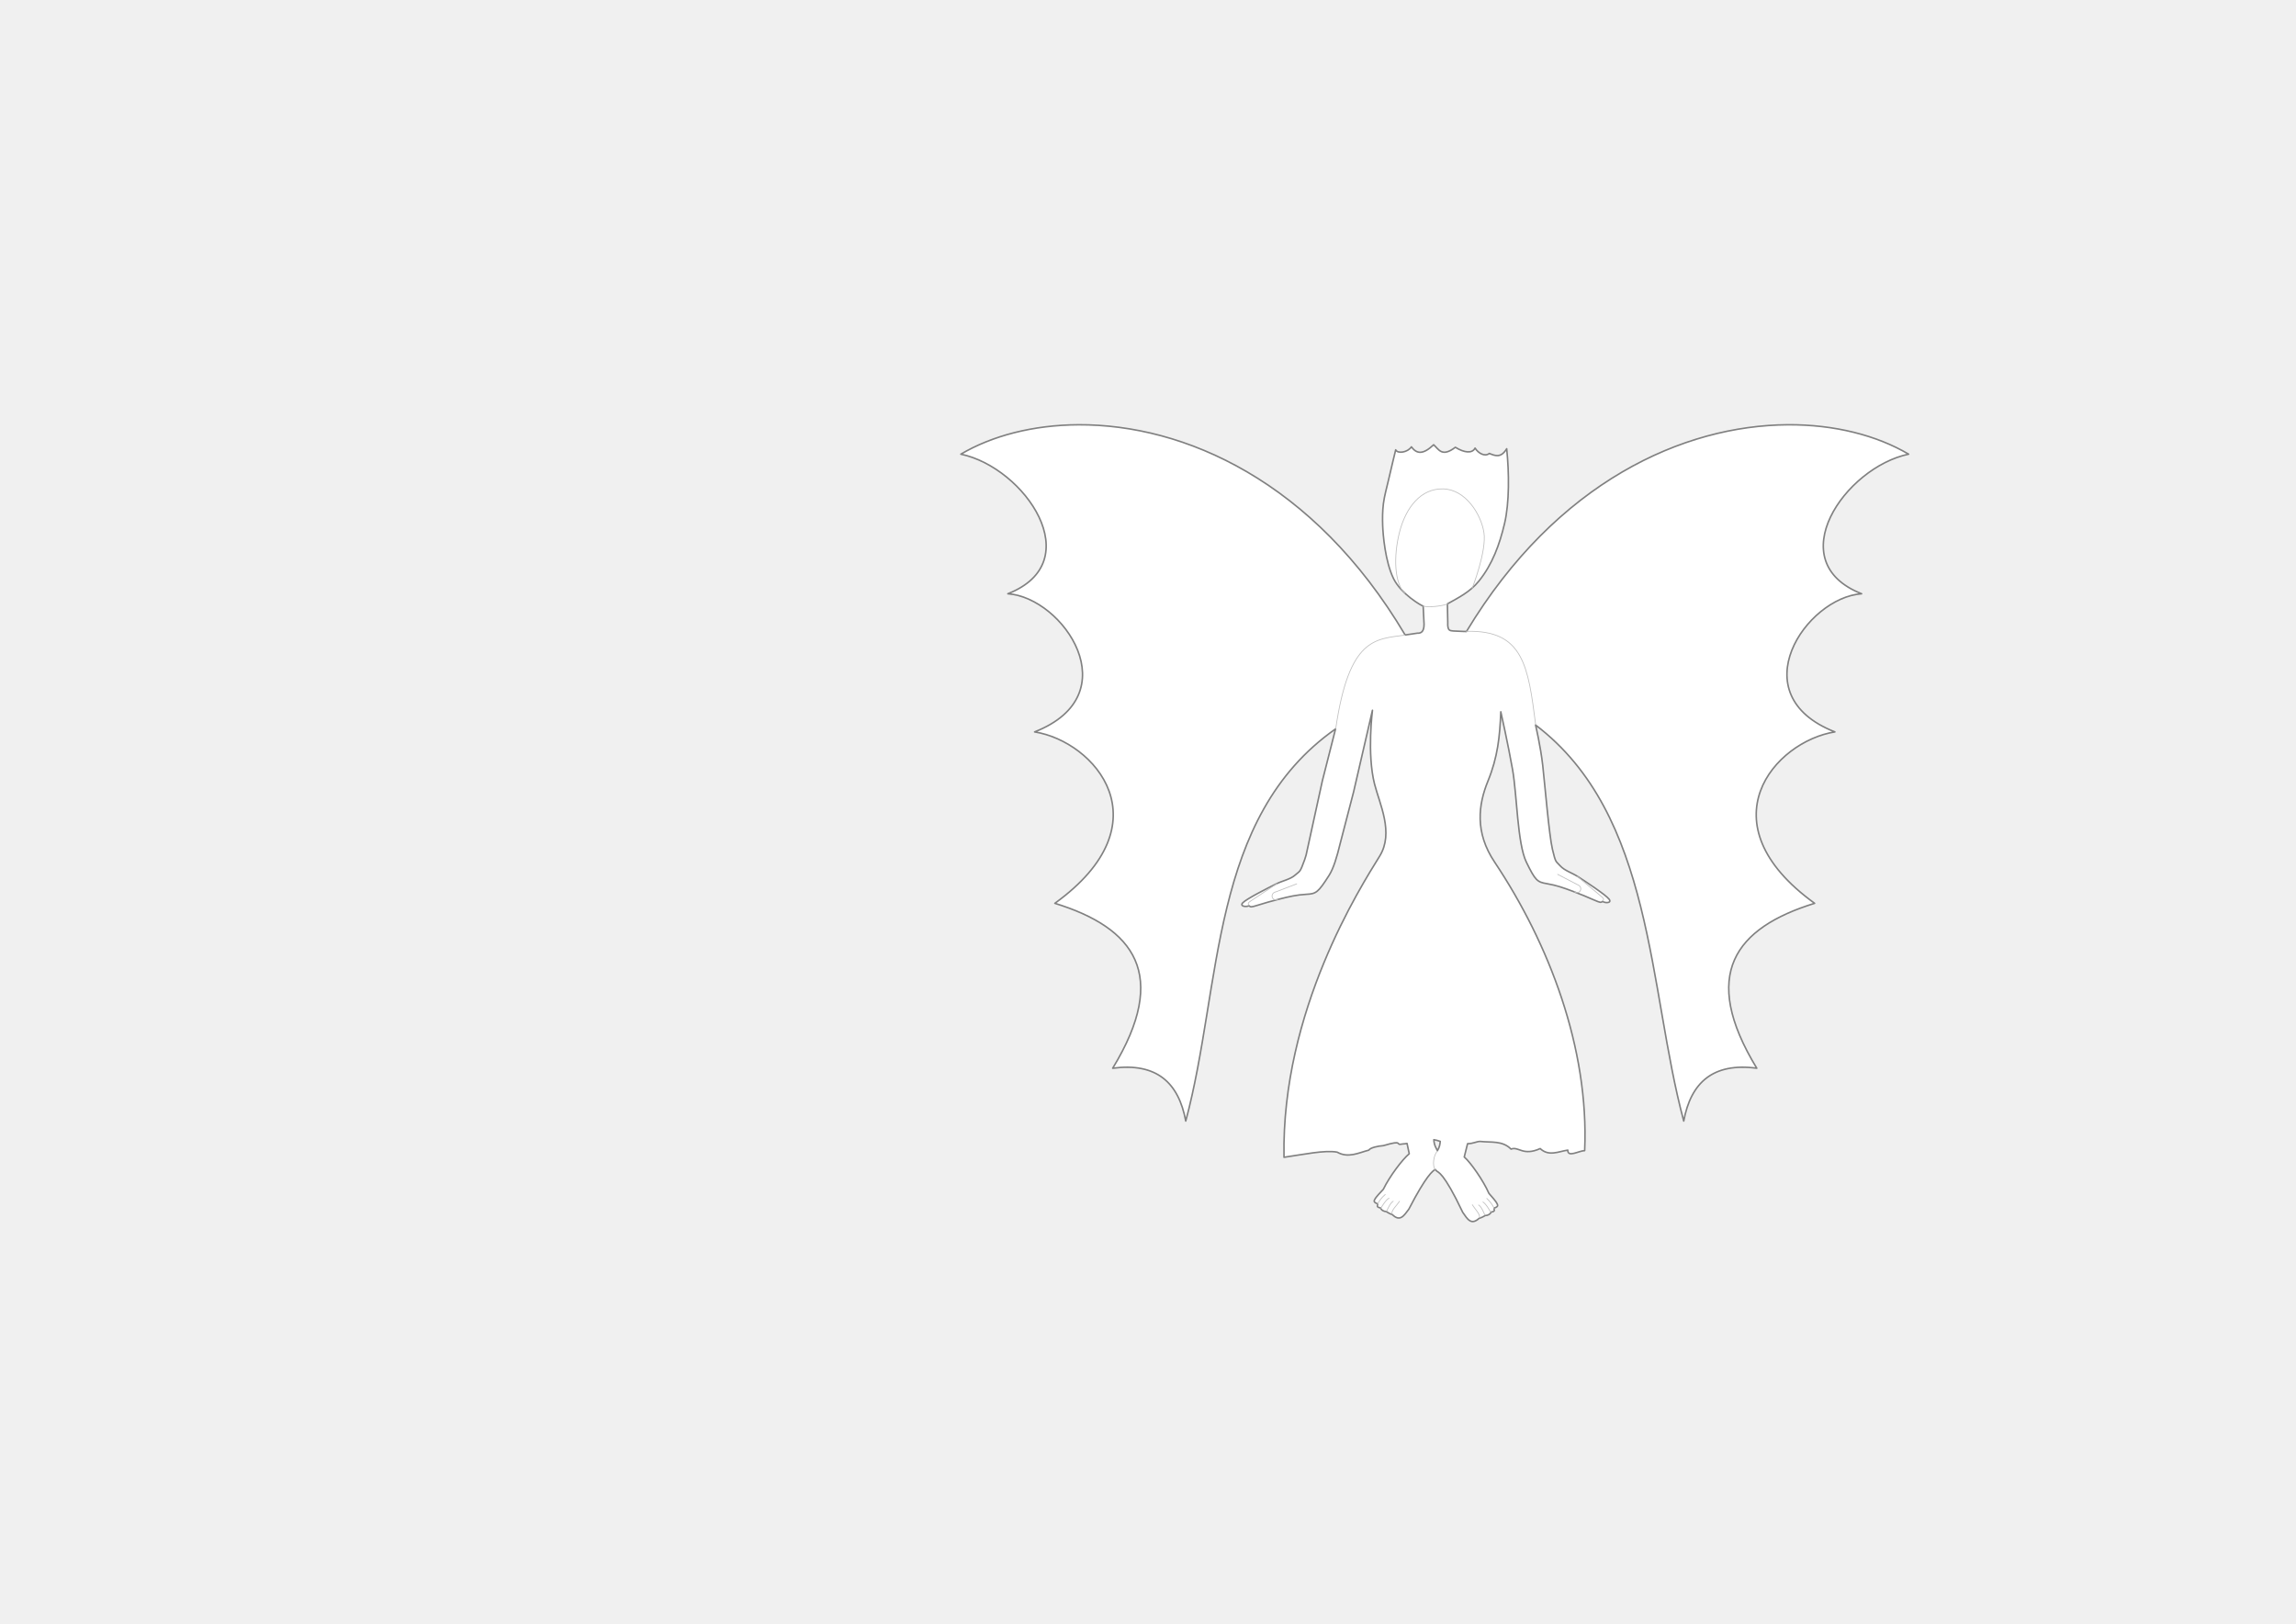
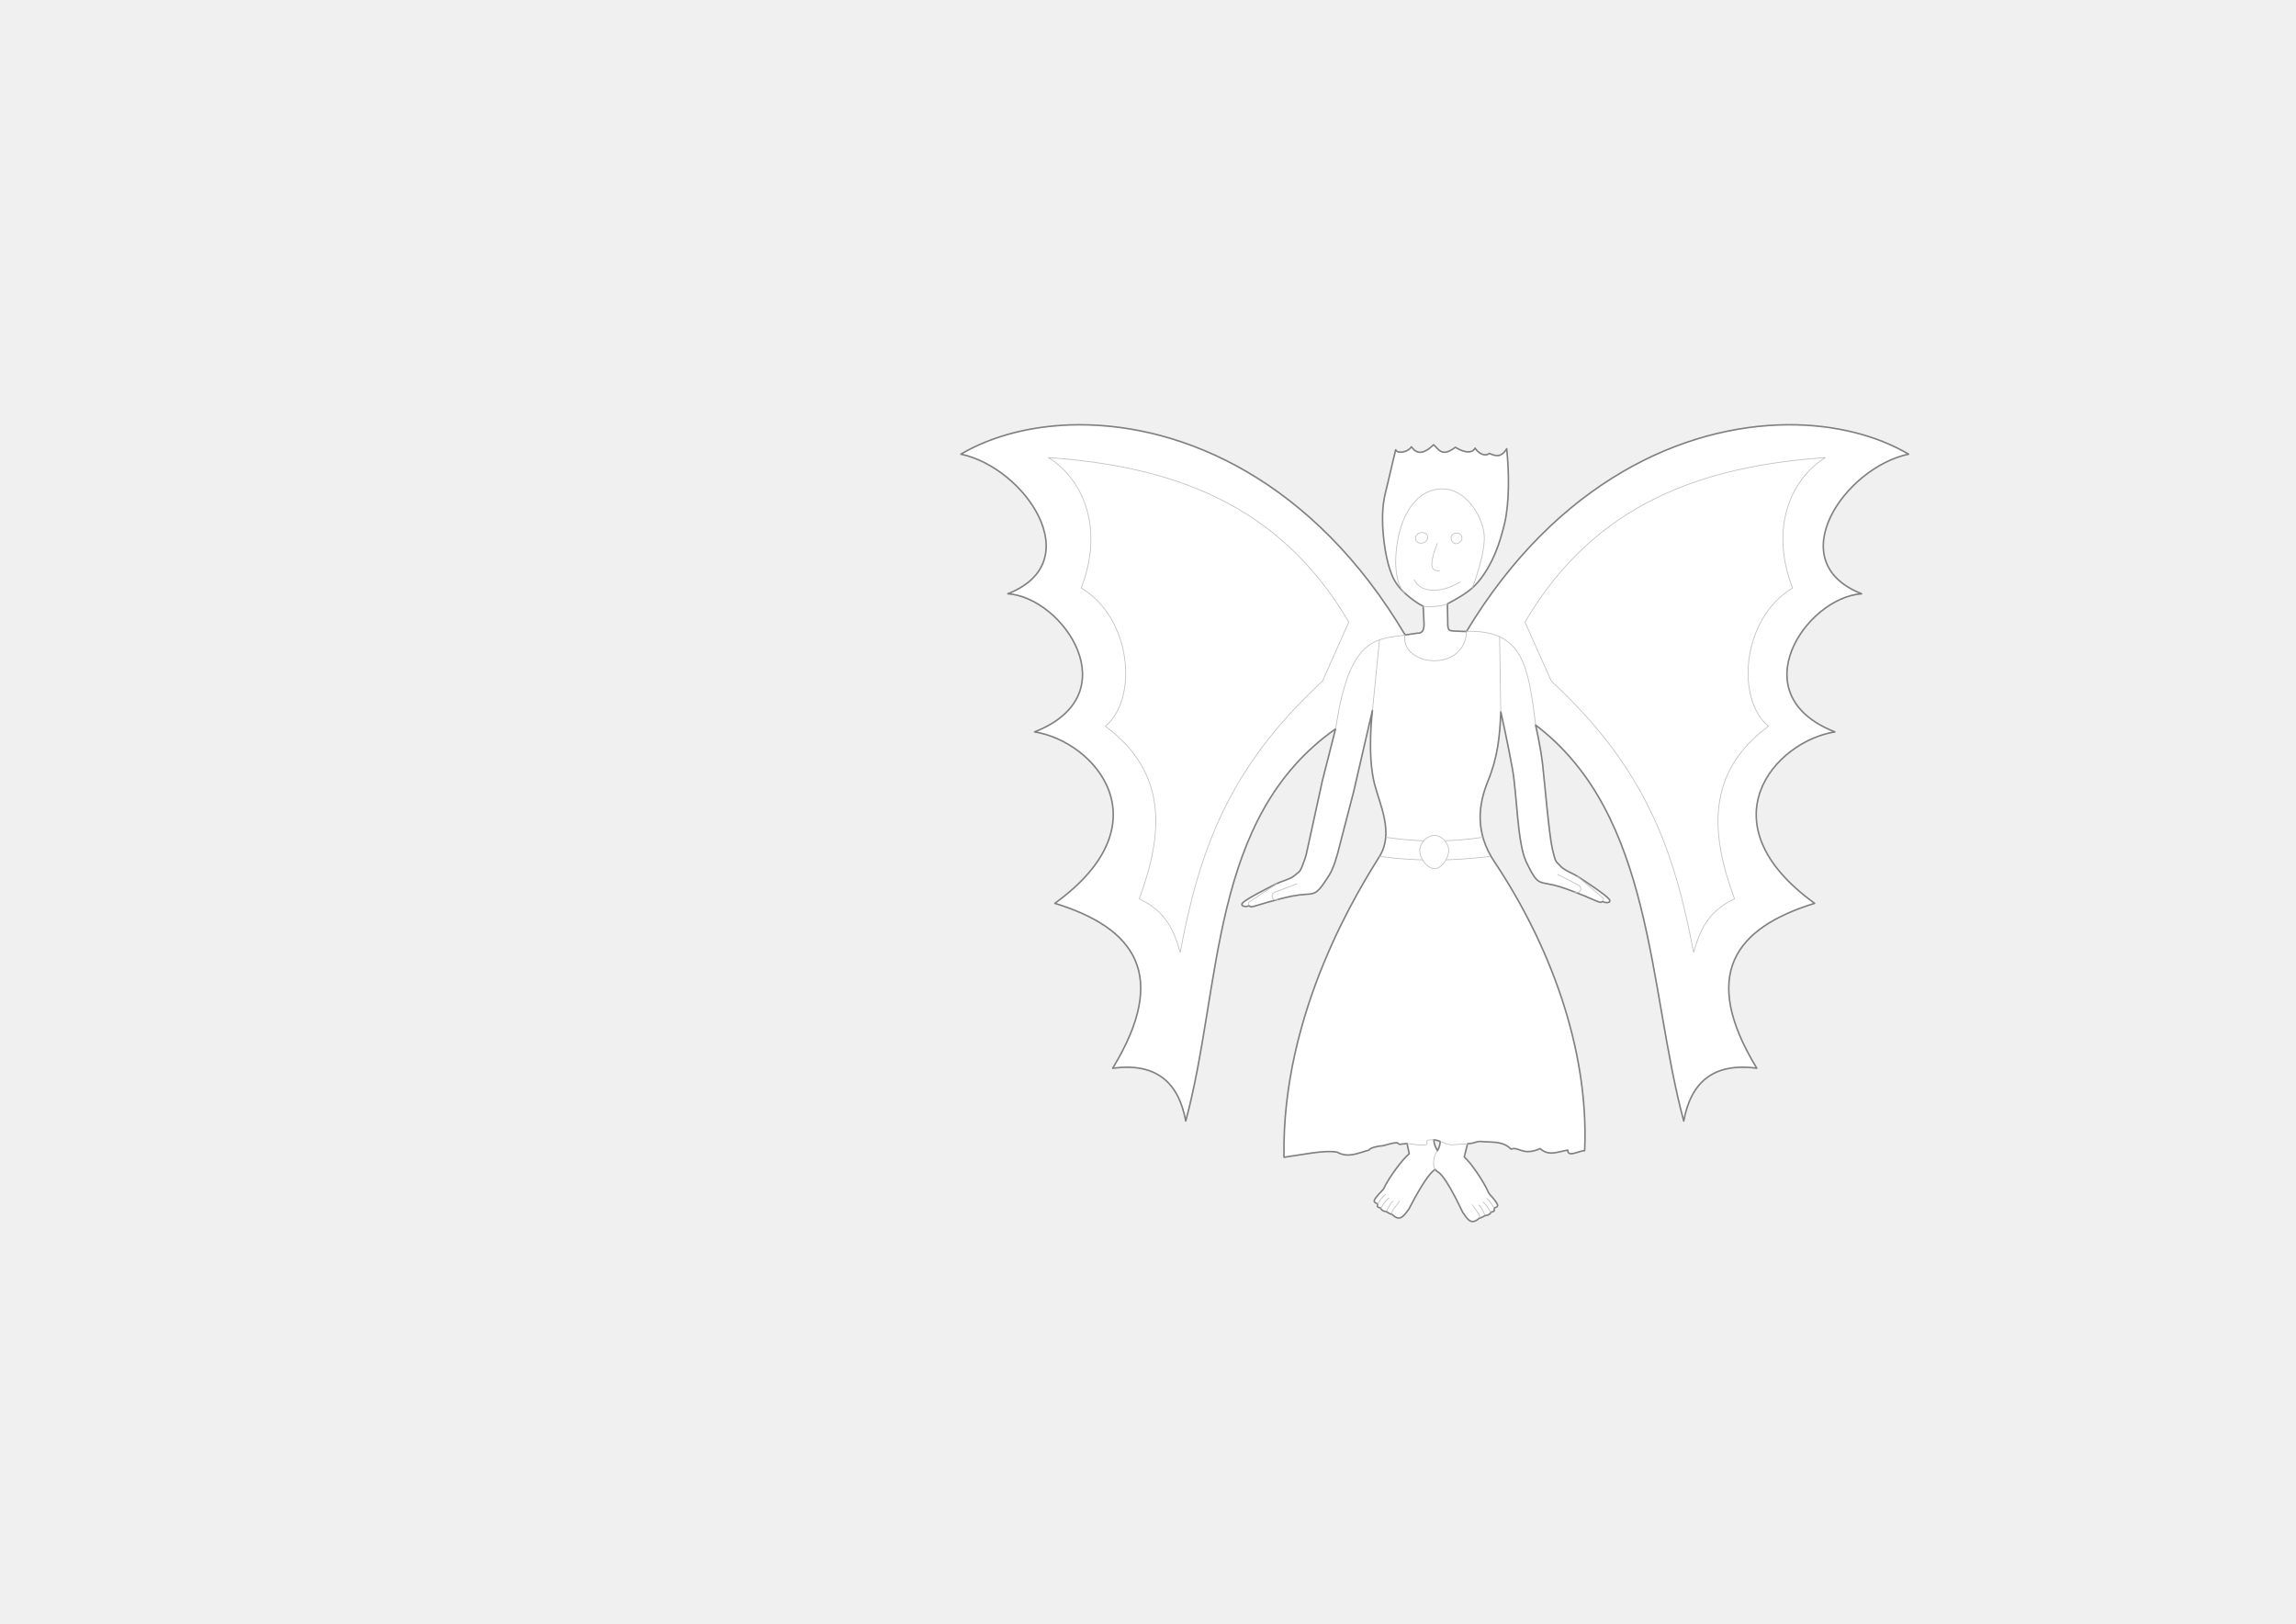
<svg xmlns="http://www.w3.org/2000/svg" width="297mm" height="210mm" id="svg2" version="1.1" viewBox="0 0 1052.362 744.094">
  <defs id="defs4" />
  <g id="Mask" style="display:inline;opacity:1" transform="translate(0,-308.2677)">
-     <path style="display:inline;fill:#ffffff;fill-opacity:1;stroke:#808080;stroke-width:0.756;stroke-linecap:round;stroke-linejoin:round;stroke-miterlimit:4;stroke-dasharray:none;stroke-opacity:1" d="M 873.975,207.631 C 823.346,207.974 761.232,235.199 716.961,308.688 l -1.146,-0.018 -5.172,-0.221 c -1.339,-0.304 -3.069,0.485 -2.828,-4.242 l -0.178,-9.016 c 5.452,-3.064 11.062,-5.81 15.381,-11.139 6.616,-8.164 10.135,-17.91 12.551,-28.107 2.416,-10.198 2.263,-24.916 1.061,-36.592 -2.829,4.692 -5.658,3.456 -8.486,2.299 -2.276,1.811 -5.489,-0.21 -6.979,-2.611 -1.364,2.724 -5.255,2.317 -9.639,-0.395 -6.621,5.047 -8.087,0.974 -10.605,-1.238 -5.274,4.959 -8.306,4.5 -10.887,1.027 -1.705,2.652 -6.709,3.542 -7.676,1.447 0,0 -2.41,9.887 -3.535,14.85 -0.866,3.821 -1.995,7.602 -2.475,11.49 -0.433,3.511 -0.48,7.072 -0.354,10.607 0.161,4.503 1.197,17.569 5.303,25.986 3.7,7.586 13.826,13.408 14.496,13.436 l 0.354,7.248 c 0.451,4.838 -0.977,6.152 -3.182,6.01 l -5.984,0.879 C 642.194,234.879 578.672,207.43 527.371,207.635 c -22.389,0.089 -42.452,5.446 -57.611,14.371 31.237,6.504 62.937,52.588 22.98,68.234 27.099,1.826 59.534,49.315 13.082,67.529 29.38,4.662 64.348,44.446 9.9,83.793 38.826,11.964 56.196,34.806 28.283,80.609 21.369,-2.856 32.241,6.995 35.709,25.809 17.84,-66.327 11.447,-148.225 73.244,-191.674 l -6.459,25.395 -7.945,36.291 c -0.248,0.85 -0.485,1.623 -0.697,2.211 -2.37,6.56 -2.214,5.38 -4.625,7.529 -2.411,2.15 -6.085,2.717 -9.559,4.455 -3.474,1.738 -14.195,7.138 -16.07,9.104 -1.65,1.758 1.622,2.196 3.035,1.449 0.851,0.677 0.799,0.805 4.195,-0.229 3.965,-1.206 6.236,-1.909 10.787,-3.059 4.551,-1.15 8.328,-2.042 13.09,-2.297 4.762,-0.255 5.72,-0.842 11.113,-9.312 2.107,-3.309 3.823,-8.978 5.35,-15.346 l 6.576,-25.297 9.25,-40 c 0,0 -2.739,21.197 1,36 2.473,9.791 9.584,23.854 2.543,35.262 -9.252,14.989 -48.11,75.571 -46.793,147.238 9.358,-1.336 20.047,-3.641 26,-2.5 5.408,3.049 10.405,0.332 15.5,-1 0.608,-1.154 4.441,-2.023 7.049,-2.178 10.643,-3.169 5.213,0.102 9.451,-0.822 0.737,-0.041 1.45,-0.137 2.152,-0.256 l 1.08,5.033 c -3.332,2.738 -9.652,11.124 -12.664,17.367 -1.316,1.532 -3.623,3.617 -4.295,5.186 -0.506,0.914 0.129,1.413 1.551,1.965 0.089,0.597 -1.026,1.564 1.312,1.93 0.493,1.189 1.79,1.809 2.811,1.805 0.583,0.382 2.117,1.279 2.996,1.473 3.775,3.716 5.688,0.57 8.092,-2.637 8.587,-16.628 11.746,-18.735 12.92,-19.416 0.204,0.302 0.44,0.565 0.711,0.775 0.621,0.725 3.232,0.155 12.727,20.201 2.292,3.287 4.098,6.496 7.998,2.912 0.885,-0.163 2.449,-1.008 3.045,-1.369 1.02,0.039 2.335,-0.534 2.869,-1.705 2.349,-0.285 1.267,-1.291 1.377,-1.885 1.44,-0.503 2.092,-0.979 1.617,-1.91 -0.618,-1.591 -2.85,-3.754 -4.113,-5.33 -2.796,-6.343 -8.823,-14.942 -12.059,-17.793 l 1.625,-6.49 c 2.858,-0.006 4.49,-1.168 6.248,-1.105 5.159,0.616 10.758,-0.532 15,3.75 3.746,-1.454 5.755,3.578 14.25,-0.25 4.252,3.974 8.94,1.405 13.5,0.75 -0.095,3.781 5.378,0.325 8.25,0.25 2.203,-50.176 -17.516,-101.333 -44,-141 -9.842,-14.609 -7.97,-28.214 -3.25,-39.75 4.72,-11.536 5.779,-21.694 6.25,-33.75 0,0 3.593,16.009 5.75,28.25 2.157,12.241 2.341,36.228 6.75,45.25 4.409,9.022 5.296,9.712 10,10.5 4.704,0.788 8.356,2.097 12.75,3.75 4.394,1.653 6.571,2.607 10.375,4.25 3.259,1.408 3.221,1.274 4.143,0.697 1.32,0.9 4.622,0.832 3.18,-1.1 -1.643,-2.164 -11.69,-8.73 -14.947,-10.848 -3.257,-2.117 -6.845,-3.093 -9,-5.5 -2.155,-2.407 -2.131,-1.216 -3.75,-8 -1.619,-6.784 -3.703,-31.598 -4.75,-41 -1.047,-9.402 -3.52,-19.809 -3.52,-19.809 58.017,44.053 54.962,128.555 72.453,193.588 3.468,-18.813 14.34,-28.665 35.709,-25.809 -27.913,-45.804 -10.543,-68.645 28.283,-80.609 -54.448,-39.347 -19.48,-79.131 9.9,-83.793 -46.452,-18.214 -14.017,-65.703 13.082,-67.529 -39.956,-15.647 -8.257,-61.731 22.98,-68.234 -15.512,-9.133 -36.151,-14.531 -59.164,-14.375 z M 701.006,557.115 c 0.989,0.154 2.029,0.419 3.125,0.814 -0.091,1.458 -0.404,2.961 -1.311,4.445 -0.022,0.037 -0.041,0.073 -0.062,0.109 -0.184,-0.406 -0.384,-0.815 -0.617,-1.229 -0.788,-1.396 -1.063,-2.788 -1.135,-4.141 z" transform="matrix(0.9375,0,0,0.9375,0,308.2677)" id="path1637" />
+     <path style="display:inline;fill:#ffffff;fill-opacity:1;stroke:#808080;stroke-width:0.756;stroke-linecap:round;stroke-linejoin:round;stroke-miterlimit:4;stroke-dasharray:none;stroke-dashoffset:0;stroke-opacity:1" d="M 873.975,207.631 C 823.346,207.974 761.232,235.199 716.961,308.688 l -1.146,-0.018 -5.172,-0.221 c -1.339,-0.304 -3.069,0.485 -2.828,-4.242 l -0.178,-9.016 c 5.452,-3.064 11.062,-5.81 15.381,-11.139 6.616,-8.164 10.135,-17.91 12.551,-28.107 2.416,-10.198 2.263,-24.916 1.061,-36.592 -2.829,4.692 -5.658,3.456 -8.486,2.299 -2.276,1.811 -5.489,-0.21 -6.979,-2.611 -1.364,2.724 -5.255,2.317 -9.639,-0.395 -6.621,5.047 -8.087,0.974 -10.605,-1.238 -5.274,4.959 -8.306,4.5 -10.887,1.027 -1.705,2.652 -6.709,3.542 -7.676,1.447 0,0 -2.41,9.887 -3.535,14.85 -0.866,3.821 -1.995,7.602 -2.475,11.49 -0.433,3.511 -0.48,7.072 -0.354,10.607 0.161,4.503 1.197,17.569 5.303,25.986 3.7,7.586 13.826,13.408 14.496,13.436 l 0.354,7.248 c 0.451,4.838 -0.977,6.152 -3.182,6.01 l -5.984,0.879 C 642.194,234.879 578.672,207.43 527.371,207.635 c -22.389,0.089 -42.452,5.446 -57.611,14.371 31.237,6.504 62.937,52.588 22.98,68.234 27.099,1.826 59.534,49.315 13.082,67.529 29.38,4.662 64.348,44.446 9.9,83.793 38.826,11.964 56.196,34.806 28.283,80.609 21.369,-2.856 32.241,6.995 35.709,25.809 17.84,-66.327 11.447,-148.225 73.244,-191.674 l -6.459,25.395 -7.945,36.291 c -0.248,0.85 -0.485,1.623 -0.697,2.211 -2.37,6.56 -2.214,5.38 -4.625,7.529 -2.411,2.15 -6.085,2.717 -9.559,4.455 -3.474,1.738 -14.195,7.138 -16.07,9.104 -1.65,1.758 1.622,2.196 3.035,1.449 0.851,0.677 0.799,0.805 4.195,-0.229 3.965,-1.206 6.236,-1.909 10.787,-3.059 4.551,-1.15 8.328,-2.042 13.09,-2.297 4.762,-0.255 5.72,-0.842 11.113,-9.312 2.107,-3.309 3.823,-8.978 5.35,-15.346 l 6.576,-25.297 9.25,-40 c 0,0 -2.739,21.197 1,36 2.473,9.791 9.584,23.854 2.543,35.262 -9.252,14.989 -48.11,75.571 -46.793,147.238 9.358,-1.336 20.047,-3.641 26,-2.5 5.408,3.049 10.405,0.332 15.5,-1 0.608,-1.154 4.441,-2.023 7.049,-2.178 10.643,-3.169 5.213,0.102 9.451,-0.822 0.737,-0.041 1.45,-0.137 2.152,-0.256 l 1.08,5.033 c -3.332,2.738 -9.652,11.124 -12.664,17.367 -1.316,1.532 -3.623,3.617 -4.295,5.186 -0.506,0.914 0.129,1.413 1.551,1.965 0.089,0.597 -1.026,1.564 1.312,1.93 0.493,1.189 1.79,1.809 2.811,1.805 0.583,0.382 2.117,1.279 2.996,1.473 3.775,3.716 5.688,0.57 8.092,-2.637 8.587,-16.628 11.746,-18.735 12.92,-19.416 0.204,0.302 0.44,0.565 0.711,0.775 0.621,0.725 3.232,0.155 12.727,20.201 2.292,3.287 4.098,6.496 7.998,2.912 0.885,-0.163 2.449,-1.008 3.045,-1.369 1.02,0.039 2.335,-0.534 2.869,-1.705 2.349,-0.285 1.267,-1.291 1.377,-1.885 1.44,-0.503 2.092,-0.979 1.617,-1.91 -0.618,-1.591 -2.85,-3.754 -4.113,-5.33 -2.796,-6.343 -8.823,-14.942 -12.059,-17.793 l 1.625,-6.49 c 2.858,-0.006 4.49,-1.168 6.248,-1.105 5.159,0.616 10.758,-0.532 15,3.75 3.746,-1.454 5.755,3.578 14.25,-0.25 4.252,3.974 8.94,1.405 13.5,0.75 -0.095,3.781 5.378,0.325 8.25,0.25 2.203,-50.176 -17.516,-101.333 -44,-141 -9.842,-14.609 -7.97,-28.214 -3.25,-39.75 4.72,-11.536 5.779,-21.694 6.25,-33.75 0,0 3.593,16.009 5.75,28.25 2.157,12.241 2.341,36.228 6.75,45.25 4.409,9.022 5.296,9.712 10,10.5 4.704,0.788 8.356,2.097 12.75,3.75 4.394,1.653 6.571,2.607 10.375,4.25 3.259,1.408 3.221,1.274 4.143,0.697 1.32,0.9 4.622,0.832 3.18,-1.1 -1.643,-2.164 -11.69,-8.73 -14.947,-10.848 -3.257,-2.117 -6.845,-3.093 -9,-5.5 -2.155,-2.407 -2.131,-1.216 -3.75,-8 -1.619,-6.784 -3.703,-31.598 -4.75,-41 -1.047,-9.402 -3.52,-19.809 -3.52,-19.809 58.017,44.053 54.962,128.555 72.453,193.588 3.468,-18.813 14.34,-28.665 35.709,-25.809 -27.913,-45.804 -10.543,-68.645 28.283,-80.609 -54.448,-39.347 -19.48,-79.131 9.9,-83.793 -46.452,-18.214 -14.017,-65.703 13.082,-67.529 -39.956,-15.647 -8.257,-61.731 22.98,-68.234 -15.512,-9.133 -36.151,-14.531 -59.164,-14.375 z M 701.006,557.115 c 0.989,0.154 2.029,0.419 3.125,0.814 -0.091,1.458 -0.404,2.961 -1.311,4.445 -0.022,0.037 -0.041,0.073 -0.062,0.109 -0.184,-0.406 -0.384,-0.815 -0.617,-1.229 -0.788,-1.396 -1.063,-2.788 -1.135,-4.141 z" id="path1637" transform="matrix(0.9375,0,0,0.9375,0,308.2677)" />
  </g>
  <g id="layer1" style="display:inline" transform="translate(0,-308.2677)">
-     <path style="fill:none;stroke:#c0c0c0;stroke-width:0.354;stroke-linecap:round;stroke-linejoin:round;stroke-opacity:1;stroke-miterlimit:4;stroke-dasharray:none" d="m 652.389,586.045 c 2.606,0.596 7.868,0.092 11.062,-0.953" id="path1662" />
-     <path style="fill:none;stroke:#c0c0c0;stroke-width:0.354;stroke-linecap:round;stroke-linejoin:round;stroke-opacity:1;stroke-miterlimit:4;stroke-dasharray:none" d="m 643.854,580.12 c -4.663,-4.502 -5.265,-16.665 -2.403,-27.925 2.862,-11.261 9.7,-20.116 19.97,-19.887 10.27,0.229 17.363,11.494 18.727,19.97 1.364,8.476 -5.386,25.605 -5.386,25.605" id="path1664" />
-     <path style="fill:none;stroke:#c0c0c0;stroke-width:0.354;stroke-linecap:round;stroke-linejoin:round;stroke-opacity:1;stroke-miterlimit:4;stroke-dasharray:none" d="m 713.951,708.963 9.023,4.688 c 2.98,1.064 1.26,4.89 -1.311,3.288" id="path1666" />
-     <path transform="translate(0,1.5793937e-6)" style="display:inline;opacity:1;fill:none;stroke:#c0c0c0;stroke-width:0.354;stroke-linecap:round;stroke-linejoin:round;stroke-opacity:1;stroke-miterlimit:4;stroke-dasharray:none" d="m 734.585,721.136 c 0.905,-0.843 0.099,-1.379 -0.481,-1.925 l -11.115,-9.285" id="path1668" />
-     <path transform="translate(0,1.5793937e-6)" style="display:inline;opacity:1;fill:none;stroke:#c0c0c0;stroke-width:0.354;stroke-linecap:round;stroke-linejoin:round;stroke-opacity:1;stroke-miterlimit:4;stroke-dasharray:none" d="m 637.944,864.39 c -0.053,-1.712 2.316,-3.74 3.523,-5.616" id="path1671-4-3-4-7" />
-     <path transform="translate(0,1.5793937e-6)" style="display:inline;opacity:1;fill:none;stroke:#c0c0c0;stroke-width:0.354;stroke-linecap:round;stroke-linejoin:round;stroke-opacity:1;stroke-miterlimit:4;stroke-dasharray:none" d="m 635.598,863.264 c 0.348,-0.888 1.883,-4.098 2.992,-4.482" id="path1673-7-7-7-8" />
-     <path transform="translate(0,1.5793937e-6)" style="display:inline;opacity:1;fill:none;stroke:#c0c0c0;stroke-width:0.354;stroke-linecap:round;stroke-linejoin:round;stroke-opacity:1;stroke-miterlimit:4;stroke-dasharray:none" d="m 632.937,861.883 c 1.158,-1.799 2.092,-3.471 3.704,-4.555" id="path1675-6-4-4-6" />
-     <path transform="translate(0,1.5793937e-6)" style="display:inline;opacity:1;fill:none;stroke:#c0c0c0;stroke-width:0.354;stroke-linecap:round;stroke-linejoin:round;stroke-opacity:1;stroke-miterlimit:4;stroke-dasharray:none" d="m 631.42,860.154 c 0.546,-1.378 1.82,-3.011 3.508,-4.506" id="path1677-5-5-4-8" />
-     <path transform="translate(0,1.5793937e-6)" style="display:inline;opacity:1;fill:none;stroke:#c0c0c0;stroke-width:0.354;stroke-linecap:round;stroke-linejoin:round;stroke-opacity:1;stroke-miterlimit:4;stroke-dasharray:none" d="m 678.165,866.118 c 0.111,-1.709 -2.186,-3.817 -3.328,-5.734" id="path1671-4-3-4-3" />
-     <path transform="translate(0,1.5793937e-6)" style="display:inline;opacity:1;fill:none;stroke:#c0c0c0;stroke-width:0.354;stroke-linecap:round;stroke-linejoin:round;stroke-opacity:1;stroke-miterlimit:4;stroke-dasharray:none" d="m 680.549,865.074 c -0.317,-0.9 -1.741,-4.16 -2.837,-4.582" id="path1673-7-7-7-1" />
-     <path transform="translate(0,1.5793937e-6)" style="display:inline;opacity:1;fill:none;stroke:#c0c0c0;stroke-width:0.354;stroke-linecap:round;stroke-linejoin:round;stroke-opacity:1;stroke-miterlimit:4;stroke-dasharray:none" d="m 683.255,863.786 c -1.095,-1.838 -1.972,-3.541 -3.546,-4.68" id="path1675-6-4-4-4" />
-     <path transform="translate(0,1.5793937e-6)" style="display:inline;opacity:1;fill:none;stroke:#c0c0c0;stroke-width:0.354;stroke-linecap:round;stroke-linejoin:round;stroke-opacity:1;stroke-miterlimit:4;stroke-dasharray:none" d="m 684.83,862.11 c -0.498,-1.396 -1.716,-3.072 -3.351,-4.624" id="path1677-5-5-4-9" />
-     <path transform="translate(0,1.5793937e-6)" style="display:inline;opacity:1;fill:none;stroke:#c0c0c0;stroke-width:0.354;stroke-linecap:round;stroke-linejoin:round;stroke-opacity:1;stroke-miterlimit:4;stroke-dasharray:none" d="m 658.77,835.8 c -1.701,1.93 -2.335,6.565 -0.996,8.496" id="path1851" />
-     <path transform="translate(0,1.5793937e-6)" style="display:inline;opacity:1;fill:none;stroke:#c0c0c0;stroke-width:0.354;stroke-linecap:round;stroke-linejoin:round;stroke-opacity:1;stroke-miterlimit:4;stroke-dasharray:none" d="m 594.333,713.312 -9.492,3.646 c -3.08,0.723 -1.801,4.718 0.934,3.415" id="path1666-0-2" />
-     <path transform="translate(0,1.5793937e-6)" style="display:inline;opacity:1;fill:none;stroke:#c0c0c0;stroke-width:0.354;stroke-linecap:round;stroke-linejoin:round;stroke-opacity:1;stroke-miterlimit:4;stroke-dasharray:none" d="m 572.465,723.094 c -0.805,-0.939 0.056,-1.381 0.693,-1.859 l 12.086,-7.979" id="path1668-6-6" />
-     <path transform="translate(0,1.5793937e-6)" style="display:inline;opacity:1;fill:none;stroke:#c0c0c0;stroke-width:0.354;stroke-linecap:round;stroke-linejoin:round;stroke-opacity:1;stroke-miterlimit:4;stroke-dasharray:none" d="m 612.229,642.201 c 6.092,-41.739 18.144,-41.015 31.717,-42.886" id="path1864" />
-     <path transform="translate(0,1.5793937e-6)" style="display:inline;opacity:1;fill:none;stroke:#c0c0c0;stroke-width:0.354;stroke-linecap:round;stroke-linejoin:round;stroke-opacity:1;stroke-miterlimit:4;stroke-dasharray:none" d="m 672.1,597.587 c 26.272,-0.759 28.333,16.244 31.765,42.79" id="path1866" />
+     <path style="fill:none;stroke:#c0c0c0;stroke-width:0.354;stroke-linecap:round;stroke-linejoin:round;stroke-miterlimit:4;stroke-dasharray:none;stroke-dashoffset:0;stroke-opacity:1" d="m 652.389,586.045 c 2.606,0.596 7.868,0.092 11.062,-0.953" id="path1662" />
+     <path style="fill:none;stroke:#c0c0c0;stroke-width:0.354;stroke-linecap:round;stroke-linejoin:round;stroke-miterlimit:4;stroke-dasharray:none;stroke-dashoffset:0;stroke-opacity:1" d="m 643.854,580.12 c -4.663,-4.502 -5.265,-16.665 -2.403,-27.925 2.862,-11.261 9.7,-20.116 19.97,-19.887 10.27,0.229 17.363,11.494 18.727,19.97 1.364,8.476 -5.386,25.605 -5.386,25.605" id="path1664" />
+     <path style="fill:none;stroke:#c0c0c0;stroke-width:0.354;stroke-linecap:round;stroke-linejoin:round;stroke-miterlimit:4;stroke-dasharray:none;stroke-dashoffset:0;stroke-opacity:1" d="m 713.951,708.963 9.023,4.688 c 2.98,1.064 1.26,4.89 -1.311,3.288" id="path1666" />
+     <path transform="translate(0,1.5793937e-6)" style="display:inline;opacity:1;fill:none;stroke:#c0c0c0;stroke-width:0.354;stroke-linecap:round;stroke-linejoin:round;stroke-miterlimit:4;stroke-dasharray:none;stroke-dashoffset:0;stroke-opacity:1" d="m 734.585,721.136 c 0.905,-0.843 0.099,-1.379 -0.481,-1.925 l -11.115,-9.285" id="path1668" />
+     <path transform="translate(0,1.5793937e-6)" style="display:inline;opacity:1;fill:none;stroke:#c0c0c0;stroke-width:0.354;stroke-linecap:round;stroke-linejoin:round;stroke-miterlimit:4;stroke-dasharray:none;stroke-dashoffset:0;stroke-opacity:1" d="m 637.944,864.39 c -0.053,-1.712 2.316,-3.74 3.523,-5.616" id="path1671-4-3-4-7" />
+     <path transform="translate(0,1.5793937e-6)" style="display:inline;opacity:1;fill:none;stroke:#c0c0c0;stroke-width:0.354;stroke-linecap:round;stroke-linejoin:round;stroke-miterlimit:4;stroke-dasharray:none;stroke-dashoffset:0;stroke-opacity:1" d="m 635.598,863.264 c 0.348,-0.888 1.883,-4.098 2.992,-4.482" id="path1673-7-7-7-8" />
+     <path transform="translate(0,1.5793937e-6)" style="display:inline;opacity:1;fill:none;stroke:#c0c0c0;stroke-width:0.354;stroke-linecap:round;stroke-linejoin:round;stroke-miterlimit:4;stroke-dasharray:none;stroke-dashoffset:0;stroke-opacity:1" d="m 632.937,861.883 c 1.158,-1.799 2.092,-3.471 3.704,-4.555" id="path1675-6-4-4-6" />
+     <path transform="translate(0,1.5793937e-6)" style="display:inline;opacity:1;fill:none;stroke:#c0c0c0;stroke-width:0.354;stroke-linecap:round;stroke-linejoin:round;stroke-miterlimit:4;stroke-dasharray:none;stroke-dashoffset:0;stroke-opacity:1" d="m 631.42,860.154 c 0.546,-1.378 1.82,-3.011 3.508,-4.506" id="path1677-5-5-4-8" />
+     <path transform="translate(0,1.5793937e-6)" style="display:inline;opacity:1;fill:none;stroke:#c0c0c0;stroke-width:0.354;stroke-linecap:round;stroke-linejoin:round;stroke-miterlimit:4;stroke-dasharray:none;stroke-dashoffset:0;stroke-opacity:1" d="m 678.165,866.118 c 0.111,-1.709 -2.186,-3.817 -3.328,-5.734" id="path1671-4-3-4-3" />
+     <path transform="translate(0,1.5793937e-6)" style="display:inline;opacity:1;fill:none;stroke:#c0c0c0;stroke-width:0.354;stroke-linecap:round;stroke-linejoin:round;stroke-miterlimit:4;stroke-dasharray:none;stroke-dashoffset:0;stroke-opacity:1" d="m 680.549,865.074 c -0.317,-0.9 -1.741,-4.16 -2.837,-4.582" id="path1673-7-7-7-1" />
+     <path transform="translate(0,1.5793937e-6)" style="display:inline;opacity:1;fill:none;stroke:#c0c0c0;stroke-width:0.354;stroke-linecap:round;stroke-linejoin:round;stroke-miterlimit:4;stroke-dasharray:none;stroke-dashoffset:0;stroke-opacity:1" d="m 683.255,863.786 c -1.095,-1.838 -1.972,-3.541 -3.546,-4.68" id="path1675-6-4-4-4" />
+     <path transform="translate(0,1.5793937e-6)" style="display:inline;opacity:1;fill:none;stroke:#c0c0c0;stroke-width:0.354;stroke-linecap:round;stroke-linejoin:round;stroke-miterlimit:4;stroke-dasharray:none;stroke-dashoffset:0;stroke-opacity:1" d="m 684.83,862.11 c -0.498,-1.396 -1.716,-3.072 -3.351,-4.624" id="path1677-5-5-4-9" />
+     <path transform="translate(0,1.5793937e-6)" style="display:inline;opacity:1;fill:none;stroke:#c0c0c0;stroke-width:0.354;stroke-linecap:round;stroke-linejoin:round;stroke-miterlimit:4;stroke-dasharray:none;stroke-dashoffset:0;stroke-opacity:1" d="m 594.333,713.312 -9.492,3.646 c -3.08,0.723 -1.801,4.718 0.934,3.415" id="path1666-0-2" />
+     <path transform="translate(0,1.5793937e-6)" style="display:inline;opacity:1;fill:none;stroke:#c0c0c0;stroke-width:0.354;stroke-linecap:round;stroke-linejoin:round;stroke-miterlimit:4;stroke-dasharray:none;stroke-dashoffset:0;stroke-opacity:1" d="m 572.465,723.094 c -0.805,-0.939 0.056,-1.381 0.693,-1.859 l 12.086,-7.979" id="path1668-6-6" />
+     <path transform="translate(0,1.5793937e-6)" style="display:inline;opacity:1;fill:none;stroke:#c0c0c0;stroke-width:0.354;stroke-linecap:round;stroke-linejoin:round;stroke-miterlimit:4;stroke-dasharray:none;stroke-dashoffset:0;stroke-opacity:1" d="m 612.229,642.201 c 6.092,-41.739 18.144,-41.015 31.717,-42.886" id="path1864" />
+     <path transform="translate(0,1.5793937e-6)" style="display:inline;opacity:1;fill:none;stroke:#c0c0c0;stroke-width:0.354;stroke-linecap:round;stroke-linejoin:round;stroke-miterlimit:4;stroke-dasharray:none;stroke-dashoffset:0;stroke-opacity:1" d="m 672.1,597.587 c 26.272,-0.759 28.333,16.244 31.765,42.79" id="path1866" />
+     <path transform="translate(0,1.5793938e-6)" style="display:inline;opacity:1;fill:none;stroke:#c0c0c0;stroke-width:0.354;stroke-linecap:round;stroke-linejoin:round;stroke-miterlimit:4;stroke-dasharray:none;stroke-dashoffset:0;stroke-opacity:1" d="m 658.77,835.8 c -1.701,1.93 -2.335,6.565 -0.996,8.496" id="path1851" />
+     <path transform="translate(0,308.2677)" style="display:inline;fill:none;stroke:#c0c0c0;stroke-width:0.354;stroke-linecap:round;stroke-linejoin:round;stroke-miterlimit:4;stroke-dasharray:none;stroke-dashoffset:0;stroke-opacity:1" d="m 644.86,524.014 c 17.105,2.403 3.519,-1.916 12.393,-1.689" id="path926-5-3" />
+     <path transform="translate(0,308.2677)" style="display:inline;fill:none;stroke:#c0c0c0;stroke-width:0.354;stroke-linecap:round;stroke-linejoin:round;stroke-miterlimit:4;stroke-dasharray:none;stroke-dashoffset:0;stroke-opacity:1" d="m 660.249,523.094 c 5.673,2.623 5.44,1.083 12.367,1.124" id="path926-5-3-5" />
+   </g>
+   <g id="layer2" style="display:inline">
+     <path style="fill:none;stroke:#c0c0c0;stroke-width:0.354;stroke-linecap:round;stroke-linejoin:round;stroke-miterlimit:4;stroke-dasharray:none;stroke-dashoffset:0;stroke-opacity:1" d="m 643.828,291.165 c -1.438,14.515 27.527,17.095 28.359,-1.758" id="path926" />
+     <path style="fill:none;stroke:#c0c0c0;stroke-width:0.354;stroke-linecap:round;stroke-linejoin:round;stroke-miterlimit:4;stroke-dasharray:none;stroke-dashoffset:0;stroke-opacity:1" d="m 629.088,325.431 3.168,-32.012" id="path926-3" />
+     <path style="fill:none;stroke:#c0c0c0;stroke-width:0.354;stroke-linecap:round;stroke-linejoin:round;stroke-miterlimit:4;stroke-dasharray:none;stroke-dashoffset:0;stroke-opacity:1" d="M 687.872,326.197 687.332,291.812" id="path926-6" />
+     <path style="fill:none;stroke:#c0c0c0;stroke-width:0.354;stroke-linecap:round;stroke-linejoin:round;stroke-miterlimit:4;stroke-dasharray:none;stroke-dashoffset:0;stroke-opacity:1" d="m 635.299,383.728 c 14.526,2.201 29.27,2.219 44.238,0" id="path926-7" />
+     <path style="fill:none;stroke:#c0c0c0;stroke-width:0.354;stroke-linecap:round;stroke-linejoin:round;stroke-miterlimit:4;stroke-dasharray:none;stroke-dashoffset:0;stroke-opacity:1" d="m 632.48,392.462 c 17.105,2.403 33.931,2.02 50.594,0.01" id="path926-5" />
+     <path style="fill:#ffffff;fill-opacity:1;stroke:#c0c0c0;stroke-width:0.354;stroke-linecap:round;stroke-linejoin:round;stroke-miterlimit:4;stroke-dasharray:none;stroke-opacity:1" d="m 657.524,382.807 c -3.125,-0.039 -6.573,3.225 -6.795,6.629 -0.222,3.404 3.171,8.662 6.795,8.618 3.624,-0.044 6.679,-5.286 6.463,-8.618 -0.216,-3.332 -3.338,-6.59 -6.463,-6.629 z" id="path974" />
+     <path style="fill:none;stroke:#c0c0c0;stroke-width:0.354;stroke-linecap:round;stroke-linejoin:round;stroke-miterlimit:4;stroke-dasharray:none;stroke-opacity:1" d="m 480.537,209.693 c 16.711,10.478 25.312,33.4 15.033,59.756 23.241,13.94 26.18,50.824 11.075,63.365 28.66,21.228 26.591,49.178 15.535,79.095 12.526,5.845 16.066,15.06 18.756,24.594 8.803,-46.745 21.857,-84.28 65.221,-124.367 l 12.066,-27.038 C 586.101,230.241 536.268,213.604 480.537,209.693 Z" id="path1006" />
+     <path style="fill:none;stroke:#c0c0c0;stroke-width:0.354;stroke-linecap:round;stroke-linejoin:round;stroke-miterlimit:4;stroke-dasharray:none;stroke-opacity:1" d="m 836.656,209.693 c -16.711,10.478 -25.312,33.4 -15.033,59.756 -23.241,13.94 -26.18,50.824 -11.075,63.365 -28.66,21.228 -26.591,49.178 -15.535,79.095 -12.526,5.845 -16.066,15.06 -18.756,24.594 -8.803,-46.745 -21.857,-84.28 -65.221,-124.367 l -12.066,-27.038 c 32.122,-54.857 81.955,-71.494 137.686,-75.405 z" id="path1006-6" />
+     <path style="fill:none;stroke:#c0c0c0;stroke-width:0.354;stroke-linecap:round;stroke-linejoin:round;stroke-miterlimit:4;stroke-dasharray:none;stroke-opacity:1" d="m 648.894,247.382 c -0.615,-1.918 1.269,-3.545 3.246,-3.323 1.977,0.222 3.066,1.972 1.694,3.691 -1.372,1.719 -4.325,1.549 -4.94,-0.368 z" id="path1032" />
+     <path style="fill:none;stroke:#c0c0c0;stroke-width:0.354;stroke-linecap:round;stroke-linejoin:round;stroke-miterlimit:4;stroke-dasharray:none;stroke-opacity:1" d="m 665.216,247.362 c -0.577,-1.875 0.967,-3.186 2.729,-3.08 1.762,0.105 3.013,2.322 1.419,3.937 -1.594,1.615 -3.571,1.018 -4.148,-0.857 z" id="path1034" />
+     <path style="fill:none;stroke:#c0c0c0;stroke-width:0.354;stroke-linecap:round;stroke-linejoin:round;stroke-miterlimit:4;stroke-dasharray:none;stroke-opacity:1" d="m 658.769,249.065 c -3.2,8.067 -3.741,13.179 0.994,12.43" id="path1036" />
+     <path style="fill:none;stroke:#c0c0c0;stroke-width:0.354;stroke-linecap:round;stroke-linejoin:round;stroke-miterlimit:4;stroke-dasharray:none;stroke-opacity:1" d="m 669.259,266.642 c -7.357,4.797 -17.91,5.745 -21.047,-0.911" id="path1036-2" />
  </g>
</svg>
